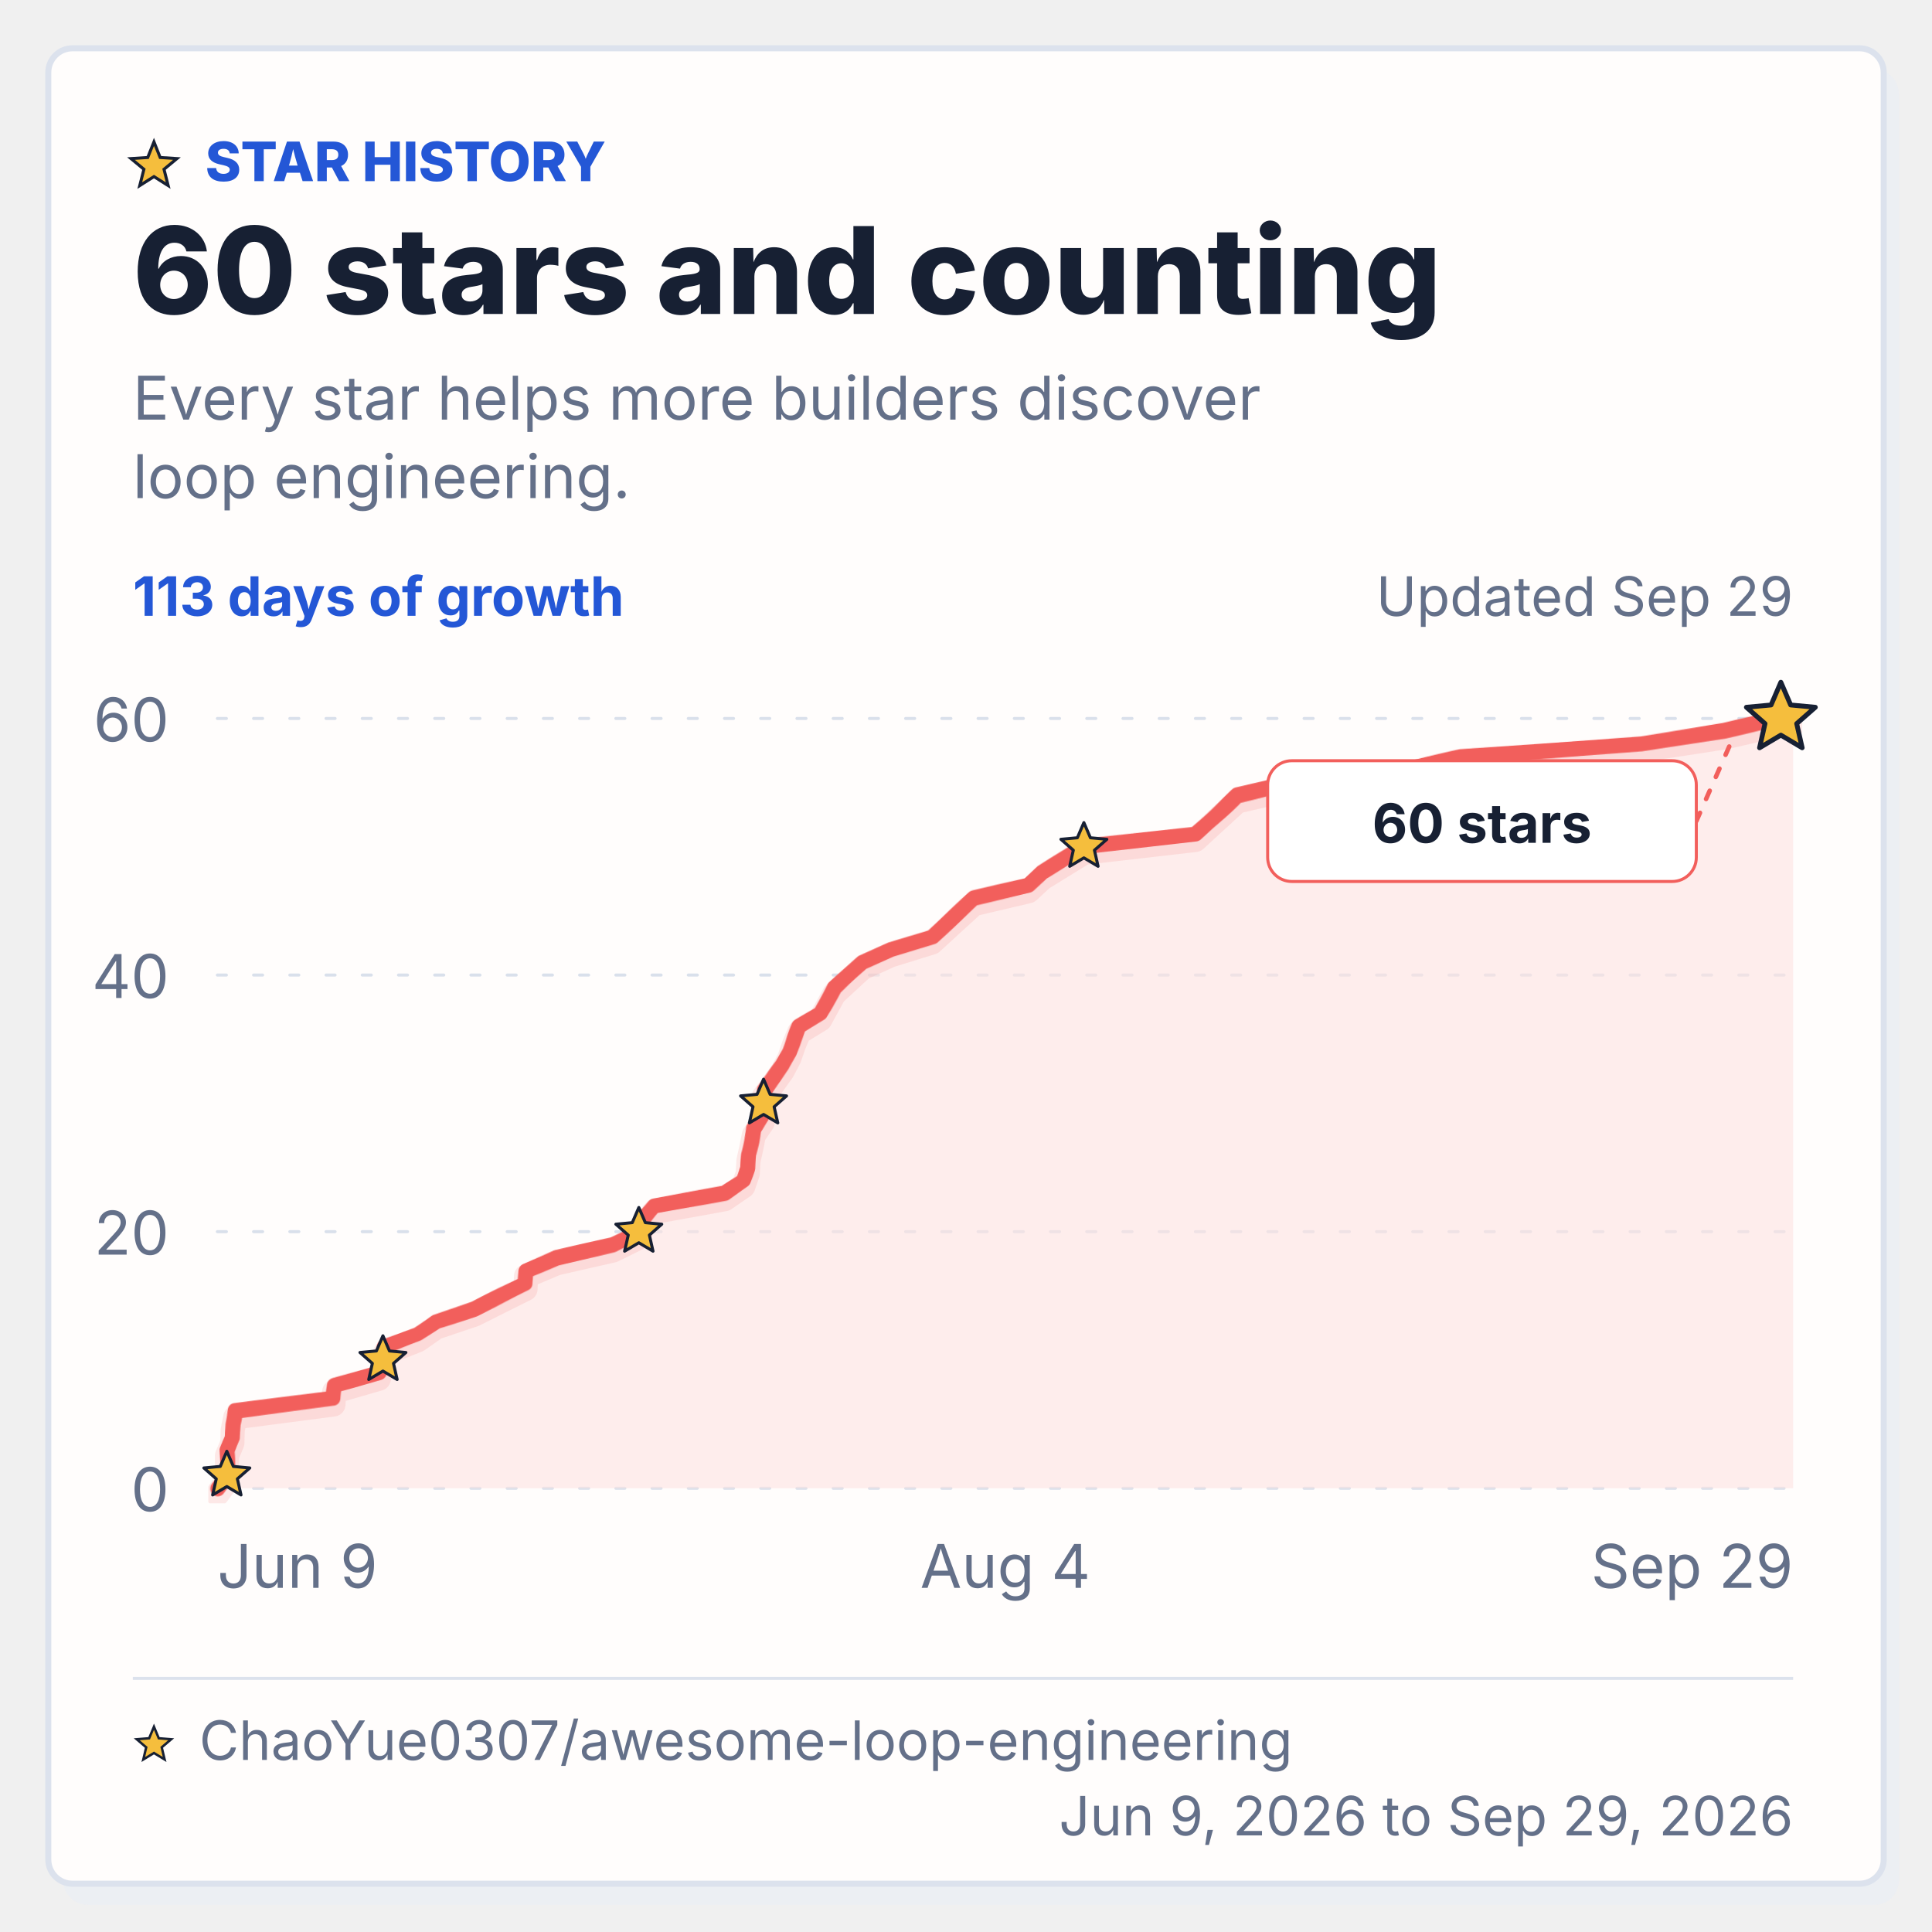
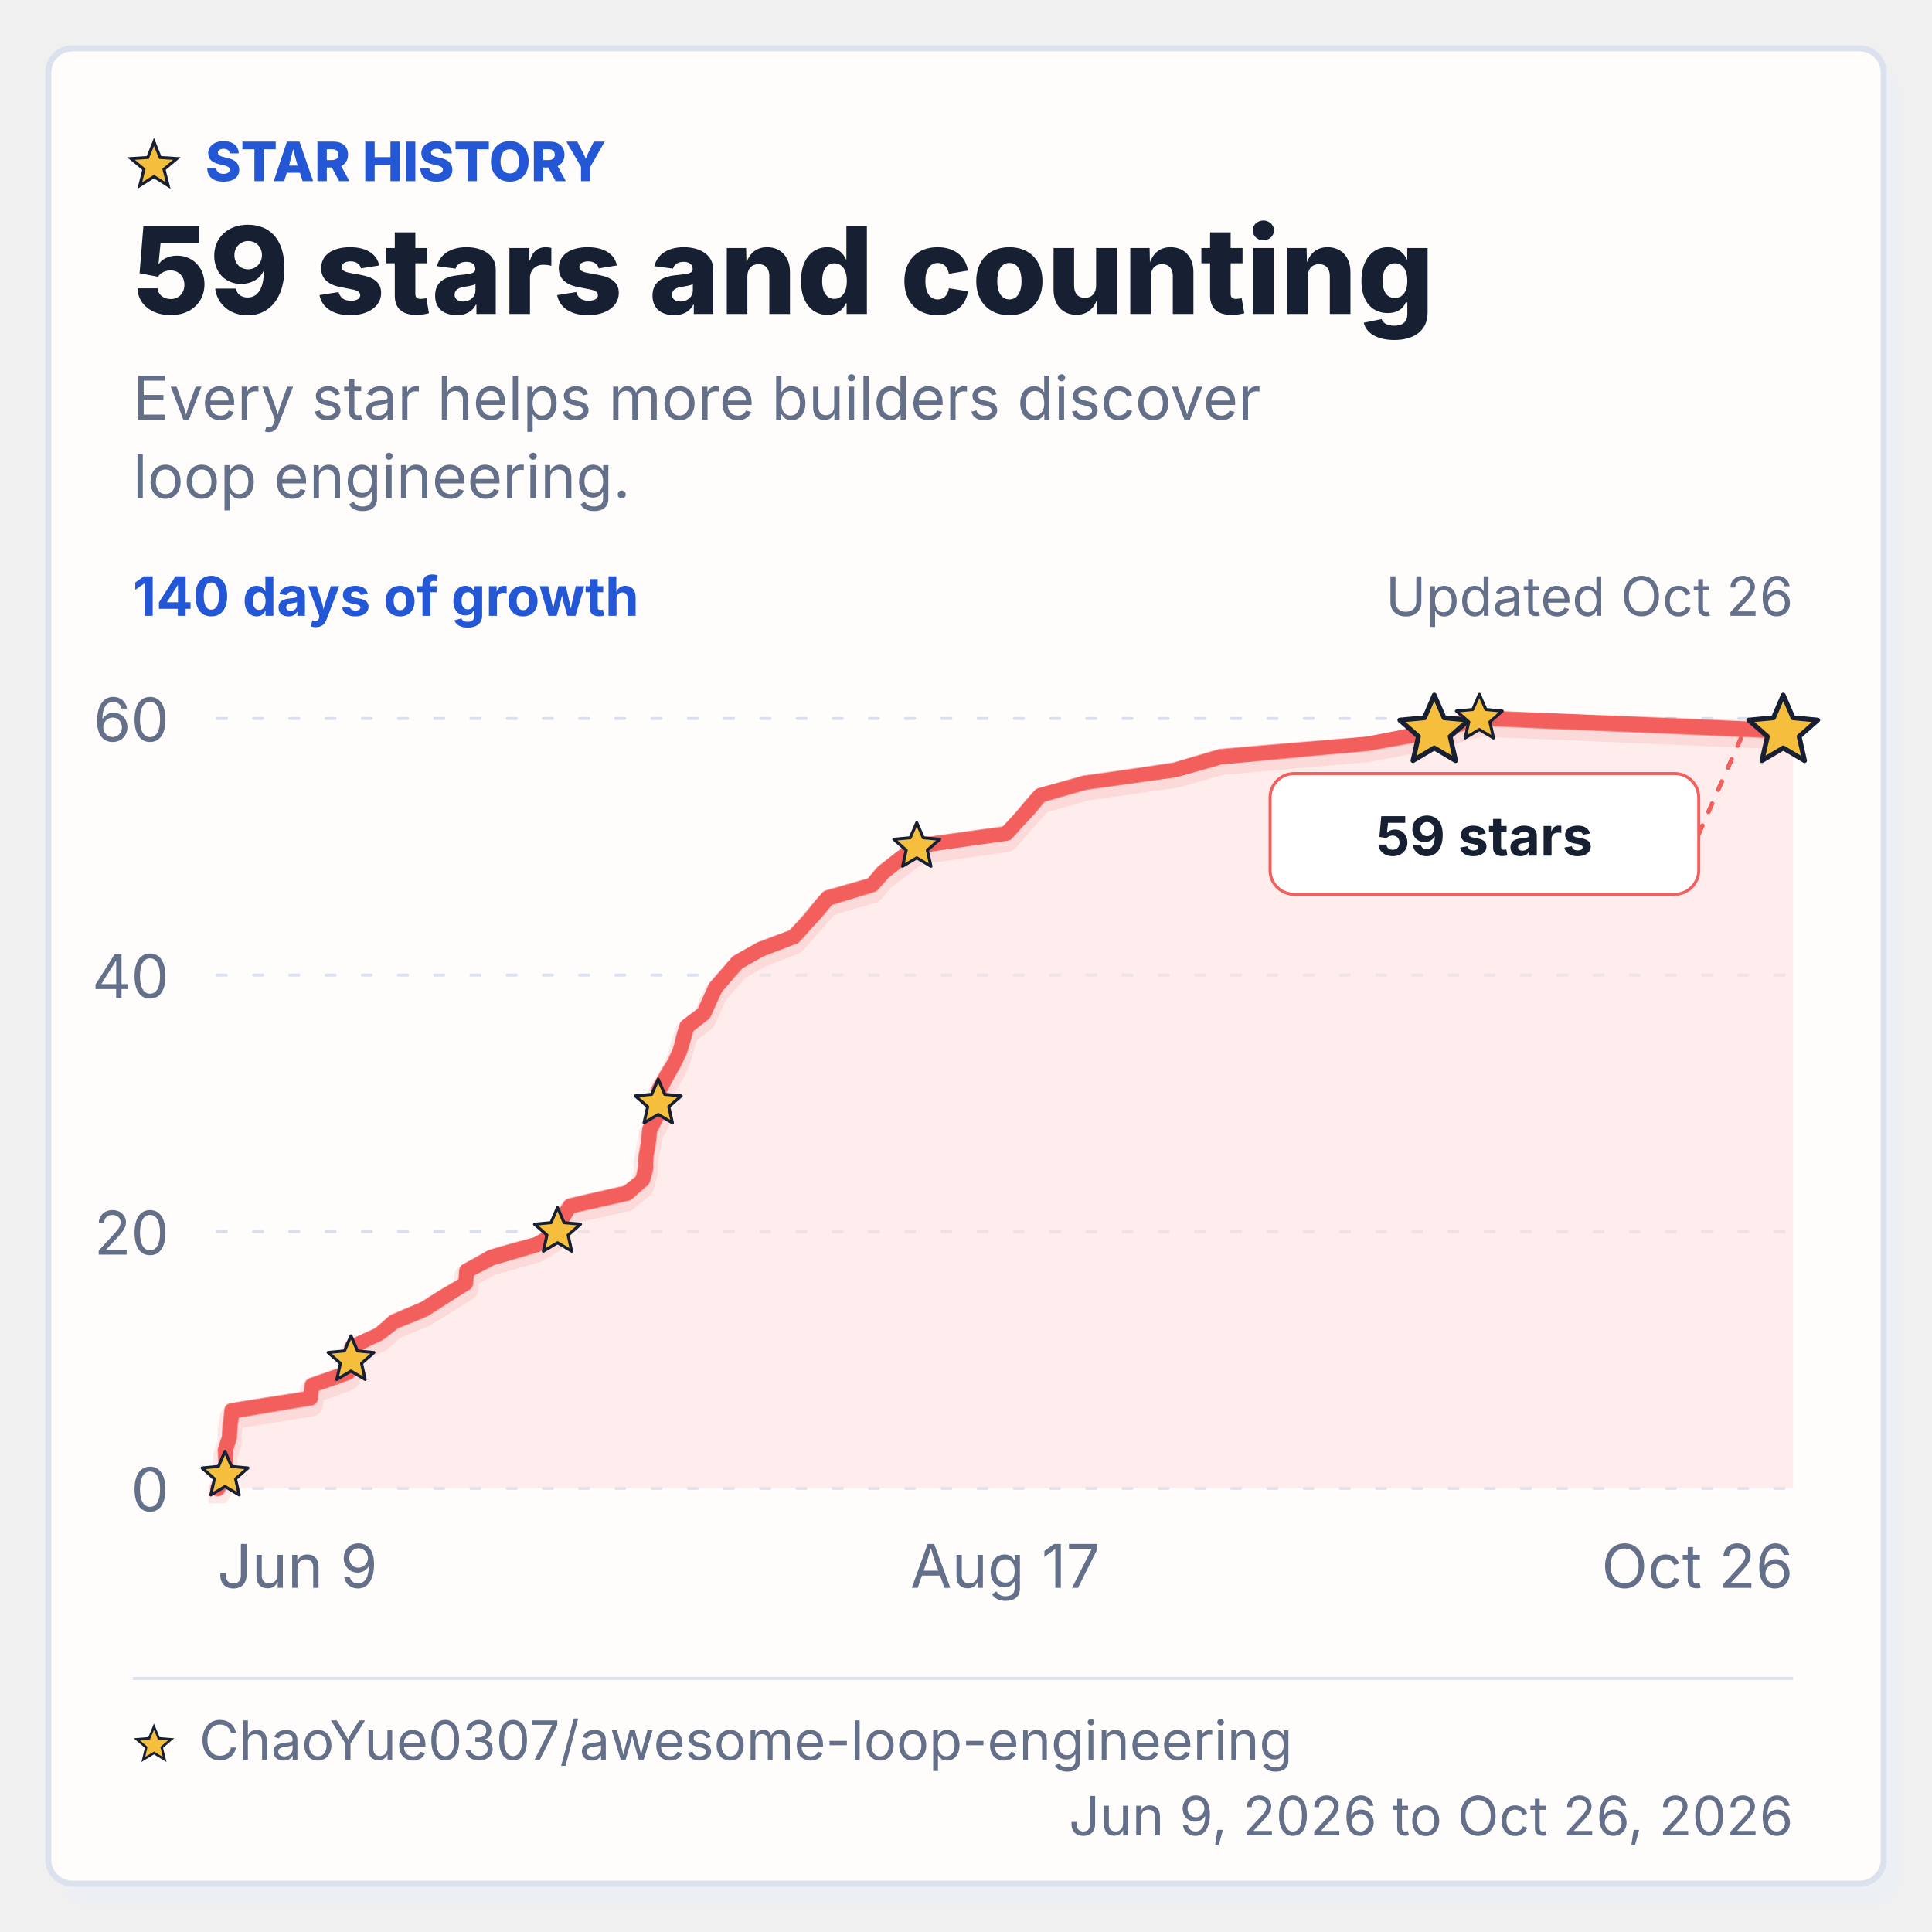
<svg xmlns="http://www.w3.org/2000/svg" width="640" height="640" viewBox="0 0 640 640" role="img" aria-labelledby="title desc">
  <style>
    text { font-family: ui-rounded, 'SF Pro Rounded', 'Nunito Sans', -apple-system, BlinkMacSystemFont, 'Segoe UI', sans-serif; letter-spacing: 0; }
  </style>
  <defs>
    <filter id="rough-line" x="-3%" y="-6%" width="106%" height="112%">
      <feTurbulence type="fractalNoise" baseFrequency="0.008 0.12" numOctaves="1" seed="17" result="noise" />
      <feDisplacementMap in="SourceGraphic" in2="noise" scale="1.2" xChannelSelector="R" yChannelSelector="G" />
    </filter>
    <clipPath id="plot-clip">
      <rect x="69" y="233" width="528" height="265" />
    </clipPath>
  </defs>
  <rect x="21" y="23" width="608" height="608" rx="8" fill="#E9EDF5" opacity="0.58" />
  <rect x="16" y="16" width="608" height="608" rx="8" fill="#FFFDFC" stroke="#DCE2ED" stroke-width="2" />
  <path d="M 51 47 L 53.06 52.17 L 58.61 52.53 L 54.33 56.08 L 55.7 61.47 L 51 58.5 L 46.3 61.47 L 47.67 56.08 L 43.39 52.53 L 48.94 52.17 Z" fill="#F5BE3D" stroke="#172033" stroke-width="1" />
  <text x="68" y="60" fill="#2457D6" font-size="18" font-weight="800">STAR HISTORY</text>
-   <text x="44" y="104" fill="#172033" font-size="40" font-weight="760">60 stars and counting</text>
+   <text x="44" y="104" fill="#172033" font-size="40" font-weight="760">59 stars and counting</text>
  <text x="44" y="139" fill="#647089" font-size="20">Every star helps more builders discover</text>
  <text x="44" y="165" fill="#647089" font-size="20">loop engineering.</text>
-   <text x="44" y="204" fill="#2457D6" font-size="18" font-weight="700">113 days of growth</text>
-   <text x="594" y="204" fill="#647089" font-size="18" text-anchor="end">Updated Sep 29</text>
+   <text x="44" y="204" fill="#2457D6" font-size="18" font-weight="700">140 days of growth</text>
+   <text x="594" y="204" fill="#647089" font-size="18" text-anchor="end">Updated Oct 26</text>
  <line x1="72" y1="493" x2="594" y2="493" stroke="#D9E0EB" stroke-width="1" stroke-dasharray="3 9" stroke-linecap="round" />
  <text x="56" y="500.6" fill="#647089" font-size="20" text-anchor="end">0</text>
  <line x1="72" y1="408" x2="594" y2="408" stroke="#D9E0EB" stroke-width="1" stroke-dasharray="3 9" stroke-linecap="round" />
  <text x="56" y="415.6" fill="#647089" font-size="20" text-anchor="end">20</text>
  <line x1="72" y1="323" x2="594" y2="323" stroke="#D9E0EB" stroke-width="1" stroke-dasharray="3 9" stroke-linecap="round" />
  <text x="56" y="330.6" fill="#647089" font-size="20" text-anchor="end">40</text>
  <line x1="72" y1="238" x2="594" y2="238" stroke="#D9E0EB" stroke-width="1" stroke-dasharray="3 9" stroke-linecap="round" />
  <text x="56" y="245.6" fill="#647089" font-size="20" text-anchor="end">60</text>
  <text x="72" y="526" fill="#647089" font-size="20" text-anchor="start">Jun 9</text>
-   <text x="333" y="526" fill="#647089" font-size="20" text-anchor="middle">Aug 4</text>
-   <text x="594" y="526" fill="#647089" font-size="20" text-anchor="end">Sep 29</text>
+   <text x="333" y="526" fill="#647089" font-size="20" text-anchor="middle">Aug 17</text>
+   <text x="594" y="526" fill="#647089" font-size="20" text-anchor="end">Oct 26</text>
  <g clip-path="url(#plot-clip)">
-     <path d="M 72 493 L 75.14 488.75 L 75.18 484.5 L 75.18 480.25 L 76.98 476 L 77.08 471.75 L 77.95 467.5 L 110.45 463.25 L 110.72 459 L 125.46 454.75 L 126.85 450.5 L 127.54 446.25 L 138.36 442 L 144.43 437.75 L 157.1 433.5 L 165.55 429.25 L 174.08 425 L 174.26 420.75 L 184.35 416.5 L 203.03 412.25 L 211.62 408 L 213.17 403.75 L 216.61 399.5 L 240.05 395.25 L 246.23 391 L 247.7 386.75 L 247.94 382.5 L 248.89 378.25 L 249.73 374 L 252.66 369.75 L 252.94 365.5 L 253.03 361.25 L 256.22 357 L 259.25 352.75 L 261.49 348.5 L 262.96 344.25 L 264.72 340 L 271.71 335.75 L 276.35 327.25 L 285.56 318.75 L 294.91 314.5 L 308.64 310.25 L 322.55 297.5 L 340.66 293.25 L 345.25 289 L 359.05 280.5 L 395.95 276.25 L 405.19 267.75 L 409.81 263.5 L 428.28 259.25 L 465.23 255 L 483.67 250.75 L 543.72 246.5 L 571.45 242.25 L 589.93 238 L 594 238 V 493 H 72 Z" fill="#FDE3E1" opacity="0.6" />
-     <path d="M 72 493 L 75.14 488.75 L 75.18 484.5 L 75.18 480.25 L 76.98 476 L 77.08 471.75 L 77.95 467.5 L 110.45 463.25 L 110.72 459 L 125.46 454.75 L 126.85 450.5 L 127.54 446.25 L 138.36 442 L 144.43 437.75 L 157.1 433.5 L 165.55 429.25 L 174.08 425 L 174.26 420.75 L 184.35 416.5 L 203.03 412.25 L 211.62 408 L 213.17 403.75 L 216.61 399.5 L 240.05 395.25 L 246.23 391 L 247.7 386.75 L 247.94 382.5 L 248.89 378.25 L 249.73 374 L 252.66 369.75 L 252.94 365.5 L 253.03 361.25 L 256.22 357 L 259.25 352.75 L 261.49 348.5 L 262.96 344.25 L 264.72 340 L 271.71 335.75 L 276.35 327.25 L 285.56 318.75 L 294.91 314.5 L 308.64 310.25 L 322.55 297.5 L 340.66 293.25 L 345.25 289 L 359.05 280.5 L 395.95 276.25 L 405.19 267.75 L 409.81 263.5 L 428.28 259.25 L 465.23 255 L 483.67 250.75 L 543.72 246.5 L 571.45 242.25 L 589.93 238 L 594 238" fill="none" stroke="#F25F5C" stroke-width="8" stroke-linejoin="round" stroke-linecap="round" opacity="0.13" transform="translate(0 2)" />
-     <path d="M 72 493 L 75.14 488.75 L 75.18 484.5 L 75.18 480.25 L 76.98 476 L 77.08 471.75 L 77.95 467.5 L 110.45 463.25 L 110.72 459 L 125.46 454.75 L 126.85 450.5 L 127.54 446.25 L 138.36 442 L 144.43 437.75 L 157.1 433.5 L 165.55 429.25 L 174.08 425 L 174.26 420.75 L 184.35 416.5 L 203.03 412.25 L 211.62 408 L 213.17 403.75 L 216.61 399.5 L 240.05 395.25 L 246.23 391 L 247.7 386.75 L 247.94 382.5 L 248.89 378.25 L 249.73 374 L 252.66 369.75 L 252.94 365.5 L 253.03 361.25 L 256.22 357 L 259.25 352.75 L 261.49 348.5 L 262.96 344.25 L 264.72 340 L 271.71 335.75 L 276.35 327.25 L 285.56 318.75 L 294.91 314.5 L 308.64 310.25 L 322.55 297.5 L 340.66 293.25 L 345.25 289 L 359.05 280.5 L 395.95 276.25 L 405.19 267.75 L 409.81 263.5 L 428.28 259.25 L 465.23 255 L 483.67 250.75 L 543.72 246.5 L 571.45 242.25 L 589.93 238 L 594 238" fill="none" stroke="#F25F5C" stroke-width="5" stroke-linejoin="round" stroke-linecap="round" filter="url(#rough-line)" />
+     <path d="M 72 493 L 74.53 488.75 L 74.56 484.5 L 74.57 480.25 L 76.02 476 L 76.1 471.75 L 76.8 467.5 L 103.04 463.25 L 103.26 459 L 115.15 454.75 L 116.27 450.5 L 116.83 446.25 L 125.56 442 L 130.46 437.75 L 140.69 433.5 L 147.51 429.25 L 154.39 425 L 154.54 420.75 L 162.68 416.5 L 177.76 412.25 L 184.69 408 L 185.95 403.75 L 188.72 399.5 L 207.64 395.25 L 212.63 391 L 213.82 386.75 L 214.01 382.5 L 214.77 378.25 L 215.45 374 L 217.82 369.75 L 218.05 365.5 L 218.12 361.25 L 220.69 357 L 223.14 352.75 L 224.94 348.5 L 226.13 344.25 L 227.55 340 L 233.2 335.75 L 236.94 327.25 L 244.37 318.75 L 251.92 314.5 L 263 310.25 L 274.23 297.5 L 288.85 293.25 L 292.56 289 L 303.69 280.5 L 333.47 276.25 L 340.93 267.75 L 344.66 263.5 L 359.57 259.25 L 389.39 255 L 404.28 250.75 L 452.75 246.5 L 475.12 242.25 L 490.05 238 L 590.73 242.25 L 594 242.25 V 493 H 72 Z" fill="#FDE3E1" opacity="0.6" />
+     <path d="M 72 493 L 74.53 488.75 L 74.56 484.5 L 74.57 480.25 L 76.02 476 L 76.1 471.75 L 76.8 467.5 L 103.04 463.25 L 103.26 459 L 115.15 454.75 L 116.27 450.5 L 116.83 446.25 L 125.56 442 L 130.46 437.75 L 140.69 433.5 L 147.51 429.25 L 154.39 425 L 154.54 420.75 L 162.68 416.5 L 177.76 412.25 L 184.69 408 L 185.95 403.75 L 188.72 399.5 L 207.64 395.25 L 212.63 391 L 213.82 386.75 L 214.01 382.5 L 214.77 378.25 L 215.45 374 L 217.82 369.75 L 218.05 365.5 L 218.12 361.25 L 220.69 357 L 223.14 352.75 L 224.94 348.5 L 226.13 344.25 L 227.55 340 L 233.2 335.75 L 236.94 327.25 L 244.37 318.75 L 251.92 314.5 L 263 310.25 L 274.23 297.5 L 288.85 293.25 L 292.56 289 L 303.69 280.5 L 333.47 276.25 L 340.93 267.75 L 344.66 263.5 L 359.57 259.25 L 389.39 255 L 404.28 250.75 L 452.75 246.5 L 475.12 242.25 L 490.05 238 L 590.73 242.25 L 594 242.25" fill="none" stroke="#F25F5C" stroke-width="8" stroke-linejoin="round" stroke-linecap="round" opacity="0.13" transform="translate(0 2)" />
+     <path d="M 72 493 L 74.53 488.75 L 74.56 484.5 L 74.57 480.25 L 76.02 476 L 76.1 471.75 L 76.8 467.5 L 103.04 463.25 L 103.26 459 L 115.15 454.75 L 116.27 450.5 L 116.83 446.25 L 125.56 442 L 130.46 437.75 L 140.69 433.5 L 147.51 429.25 L 154.39 425 L 154.54 420.75 L 162.68 416.5 L 177.76 412.25 L 184.69 408 L 185.95 403.75 L 188.72 399.5 L 207.64 395.25 L 212.63 391 L 213.82 386.75 L 214.01 382.5 L 214.77 378.25 L 215.45 374 L 217.82 369.75 L 218.05 365.5 L 218.12 361.25 L 220.69 357 L 223.14 352.75 L 224.94 348.5 L 226.13 344.25 L 227.55 340 L 233.2 335.75 L 236.94 327.25 L 244.37 318.75 L 251.92 314.5 L 263 310.25 L 274.23 297.5 L 288.85 293.25 L 292.56 289 L 303.69 280.5 L 333.47 276.25 L 340.93 267.75 L 344.66 263.5 L 359.57 259.25 L 389.39 255 L 404.28 250.75 L 452.75 246.5 L 475.12 242.25 L 490.05 238 L 590.73 242.25 L 594 242.25" fill="none" stroke="#F25F5C" stroke-width="5" stroke-linejoin="round" stroke-linecap="round" filter="url(#rough-line)" />
  </g>
-   <path d="M 75.14 480.75 L 77.3 485.77 L 82.75 486.28 L 78.64 489.89 L 79.84 495.22 L 75.14 492.43 L 70.44 495.22 L 71.64 489.89 L 67.53 486.28 L 72.98 485.77 Z" fill="#F5BE3D" stroke="#172033" stroke-width="1" stroke-linejoin="round" />
-   <path d="M 126.85 442.5 L 129.02 447.52 L 134.46 448.03 L 130.35 451.64 L 131.56 456.97 L 126.85 454.18 L 122.15 456.97 L 123.35 451.64 L 119.24 448.03 L 124.69 447.52 Z" fill="#F5BE3D" stroke="#172033" stroke-width="1" stroke-linejoin="round" />
-   <path d="M 211.62 400 L 213.78 405.02 L 219.22 405.53 L 215.12 409.14 L 216.32 414.47 L 211.62 411.68 L 206.91 414.47 L 208.12 409.14 L 204.01 405.53 L 209.45 405.02 Z" fill="#F5BE3D" stroke="#172033" stroke-width="1" stroke-linejoin="round" />
-   <path d="M 252.94 357.5 L 255.11 362.52 L 260.55 363.03 L 256.44 366.64 L 257.65 371.97 L 252.94 369.18 L 248.24 371.97 L 249.44 366.64 L 245.33 363.03 L 250.78 362.52 Z" fill="#F5BE3D" stroke="#172033" stroke-width="1" stroke-linejoin="round" />
-   <path d="M 359.05 272.5 L 361.21 277.52 L 366.66 278.03 L 362.55 281.64 L 363.75 286.97 L 359.05 284.18 L 354.35 286.97 L 355.55 281.64 L 351.44 278.03 L 356.89 277.52 Z" fill="#F5BE3D" stroke="#172033" stroke-width="1" stroke-linejoin="round" />
-   <path d="M 589.93 226 L 593.18 233.53 L 601.35 234.29 L 595.18 239.71 L 596.99 247.71 L 589.93 243.52 L 582.88 247.71 L 584.68 239.71 L 578.52 234.29 L 586.69 233.53 Z" fill="#F5BE3D" stroke="#172033" stroke-width="1.6" stroke-linejoin="round" />
-   <path d="M 561.93 272 L 576.93 238" fill="none" stroke="#F25F5C" stroke-width="1.5" stroke-dasharray="3 5" stroke-linecap="round" />
-   <rect x="419.93" y="252" width="142" height="40" rx="8" fill="#FFFFFF" stroke="#F25F5C" />
-   <text x="490.93" y="279.2" fill="#172033" font-size="18" font-weight="700" text-anchor="middle">60 stars</text>
+   <path d="M 74.53 480.75 L 76.7 485.77 L 82.14 486.28 L 78.03 489.89 L 79.24 495.22 L 74.53 492.43 L 69.83 495.22 L 71.03 489.89 L 66.93 486.28 L 72.37 485.77 Z" fill="#F5BE3D" stroke="#172033" stroke-width="1" stroke-linejoin="round" />
+   <path d="M 116.27 442.5 L 118.44 447.52 L 123.88 448.03 L 119.77 451.64 L 120.98 456.97 L 116.27 454.18 L 111.57 456.97 L 112.77 451.64 L 108.67 448.03 L 114.11 447.52 Z" fill="#F5BE3D" stroke="#172033" stroke-width="1" stroke-linejoin="round" />
+   <path d="M 184.69 400 L 186.85 405.02 L 192.3 405.53 L 188.19 409.14 L 189.39 414.47 L 184.69 411.68 L 179.99 414.47 L 181.19 409.14 L 177.08 405.53 L 182.53 405.02 Z" fill="#F5BE3D" stroke="#172033" stroke-width="1" stroke-linejoin="round" />
+   <path d="M 218.05 357.5 L 220.21 362.52 L 225.66 363.03 L 221.55 366.64 L 222.75 371.97 L 218.05 369.18 L 213.34 371.97 L 214.55 366.64 L 210.44 363.03 L 215.88 362.52 Z" fill="#F5BE3D" stroke="#172033" stroke-width="1" stroke-linejoin="round" />
+   <path d="M 303.69 272.5 L 305.85 277.52 L 311.3 278.03 L 307.19 281.64 L 308.39 286.97 L 303.69 284.18 L 298.99 286.97 L 300.19 281.64 L 296.08 278.03 L 301.53 277.52 Z" fill="#F5BE3D" stroke="#172033" stroke-width="1" stroke-linejoin="round" />
+   <path d="M 475.12 230.25 L 478.37 237.78 L 486.54 238.54 L 480.37 243.96 L 482.18 251.96 L 475.12 247.77 L 468.07 251.96 L 469.87 243.96 L 463.71 238.54 L 471.88 237.78 Z" fill="#F5BE3D" stroke="#172033" stroke-width="1.6" stroke-linejoin="round" />
+   <path d="M 490.05 230 L 492.21 235.02 L 497.65 235.53 L 493.55 239.14 L 494.75 244.47 L 490.05 241.68 L 485.34 244.47 L 486.55 239.14 L 482.44 235.53 L 487.88 235.02 Z" fill="#F5BE3D" stroke="#172033" stroke-width="1" stroke-linejoin="round" />
+   <path d="M 590.73 230.25 L 593.97 237.78 L 602.14 238.54 L 595.98 243.96 L 597.78 251.96 L 590.73 247.77 L 583.67 251.96 L 585.48 243.96 L 579.31 238.54 L 587.48 237.78 Z" fill="#F5BE3D" stroke="#172033" stroke-width="1.6" stroke-linejoin="round" />
+   <path d="M 562.73 276.25 L 577.73 242.25" fill="none" stroke="#F25F5C" stroke-width="1.5" stroke-dasharray="3 5" stroke-linecap="round" />
+   <rect x="420.73" y="256.25" width="142" height="40" rx="8" fill="#FFFFFF" stroke="#F25F5C" />
+   <text x="491.73" y="283.45" fill="#172033" font-size="18" font-weight="700" text-anchor="middle">59 stars</text>
  <line x1="44" y1="556" x2="594" y2="556" stroke="#DCE2ED" />
  <path d="M 51 572 L 52.59 575.82 L 56.71 576.15 L 53.57 578.83 L 54.53 582.85 L 51 580.7 L 47.47 582.85 L 48.43 578.83 L 45.29 576.15 L 49.41 575.82 Z" fill="#F5BE3D" stroke="#172033" stroke-width="0.8" />
  <text x="66" y="583" fill="#647089" font-size="18">ChaoYue0307/awesome-loop-engineering</text>
-   <text x="594" y="608" fill="#647089" font-size="18" text-anchor="end">Jun 9, 2026 to Sep 29, 2026</text>
+   <text x="594" y="608" fill="#647089" font-size="18" text-anchor="end">Jun 9, 2026 to Oct 26, 2026</text>
</svg>
